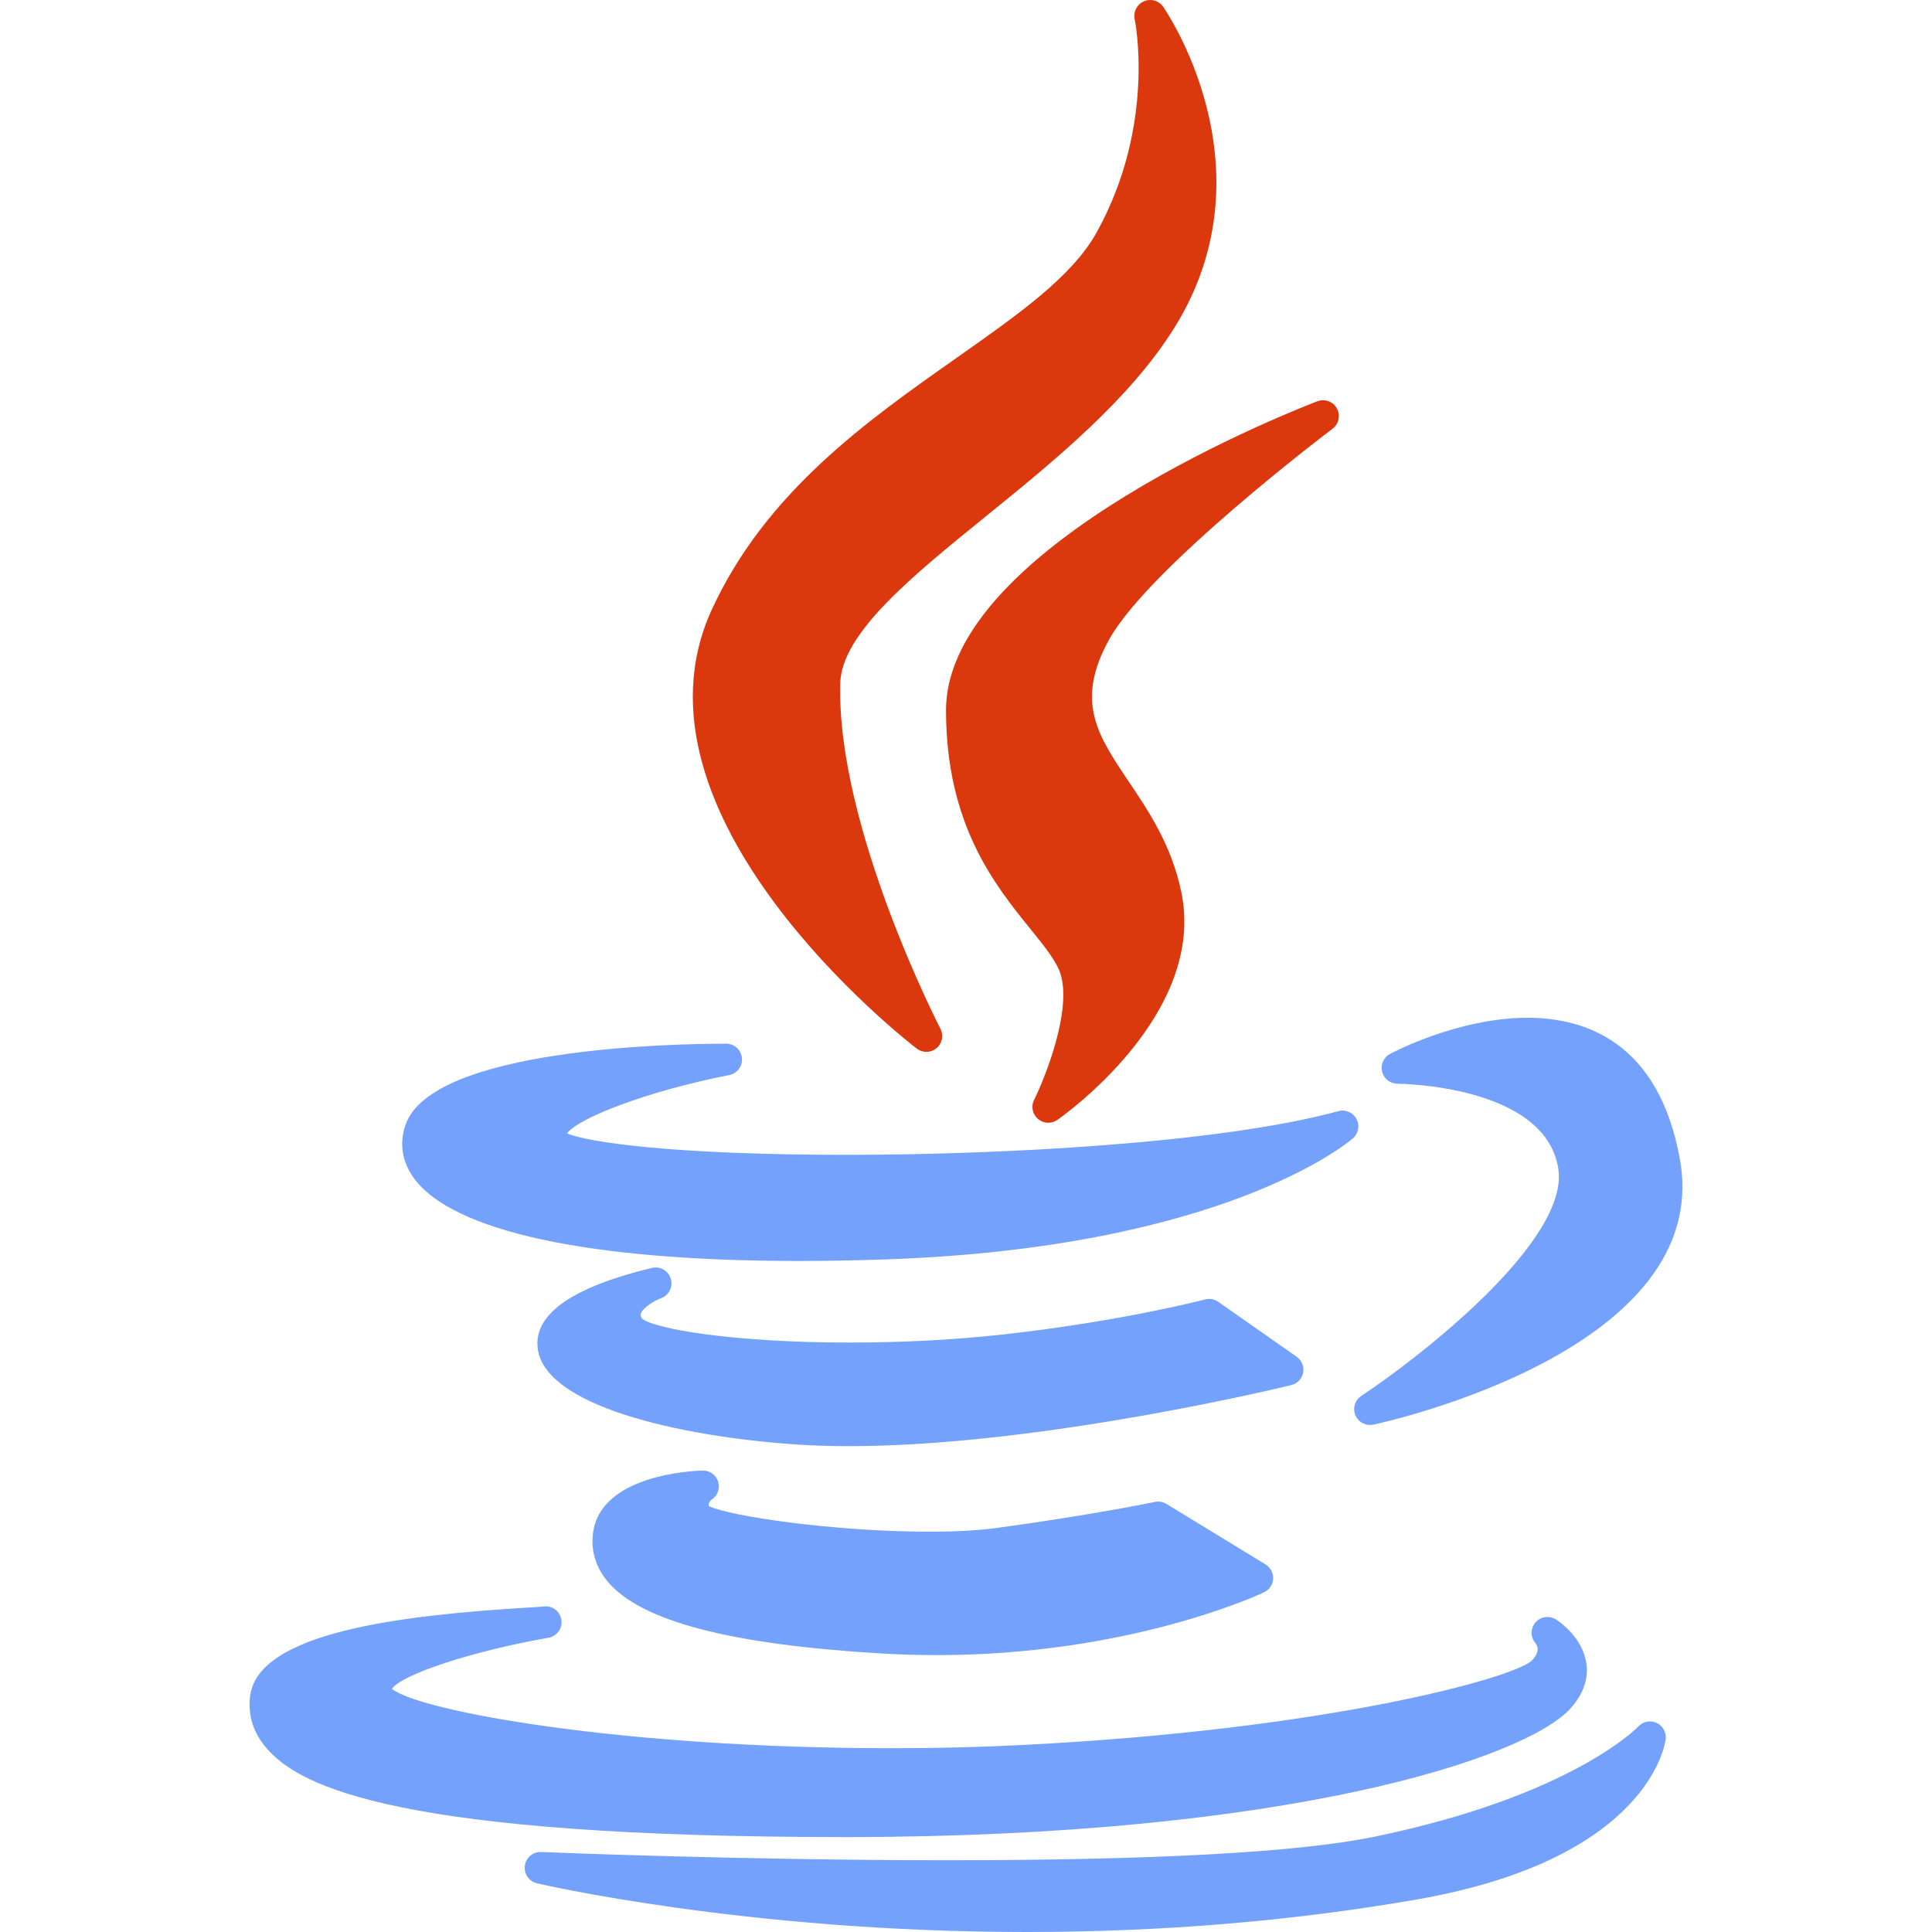
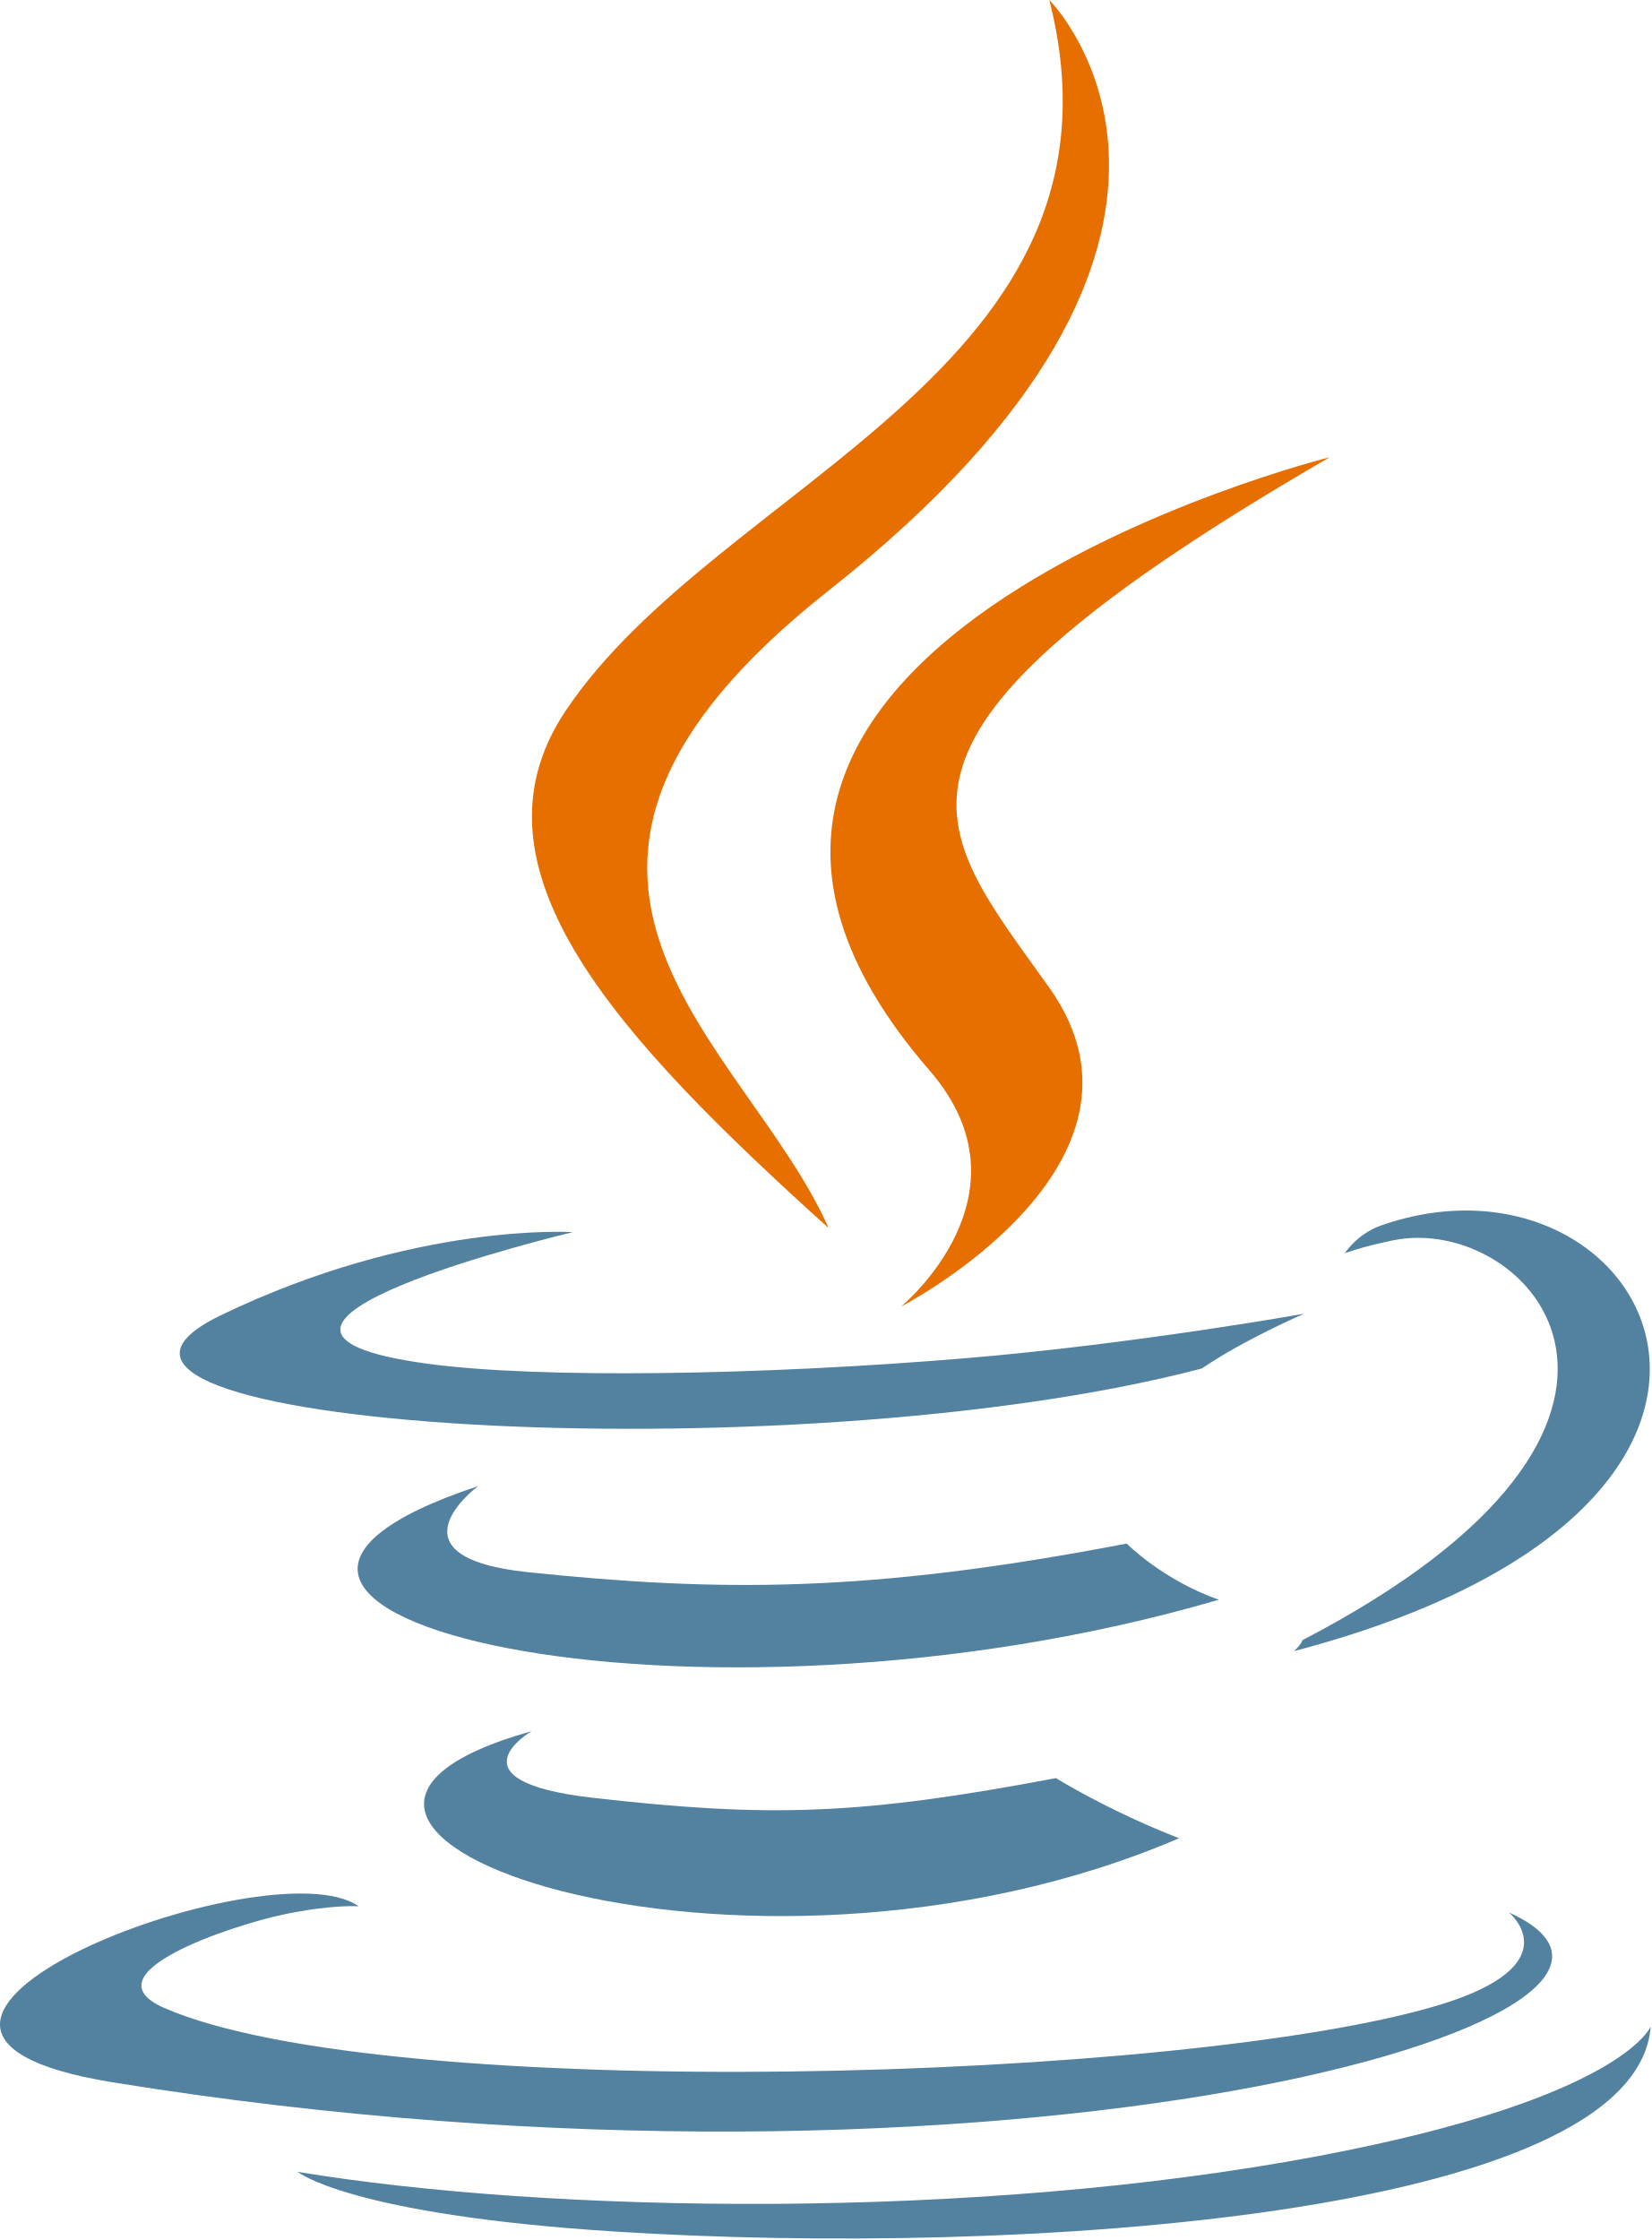
- <svg xmlns="http://www.w3.org/2000/svg" height="800px" width="800px" version="1.1" id="Layer_1" viewBox="0 0 511.998 511.998" xml:space="preserve">
-   <g>
-     <path style="fill:#DB380E;" d="M253.464,94.869c-23.658,16.639-50.471,35.498-64.838,66.699   c-24.954,54.435,51.062,113.812,54.311,116.313c0.755,0.581,1.659,0.871,2.56,0.871c0.957,0,1.915-0.327,2.693-0.979   c1.509-1.262,1.937-3.406,1.031-5.152c-0.275-0.53-27.561-53.53-26.547-91.552c0.359-13.243,18.892-28.266,38.512-44.171   c17.97-14.568,38.34-31.079,50.258-50.394c26.164-42.516-2.916-84.322-3.213-84.74c-1.155-1.622-3.287-2.209-5.11-1.41   c-1.821,0.804-2.83,2.773-2.414,4.72c0.059,0.277,5.714,27.923-10.022,56.406C284.203,73.25,269.959,83.268,253.464,94.869z" />
-     <path style="fill:#DB380E;" d="M353.137,113.617c1.669-1.257,2.159-3.55,1.15-5.38c-1.011-1.83-3.211-2.637-5.165-1.895   c-4.019,1.528-98.416,37.915-98.416,81.88c0,30.307,12.946,46.317,22.399,58.009c3.708,4.586,6.909,8.546,7.964,11.927   c2.97,9.743-4.066,27.353-7.025,33.317c-0.853,1.714-0.435,3.792,1.016,5.044c0.784,0.677,1.763,1.021,2.743,1.021   c0.834,0,1.672-0.248,2.396-0.752c1.623-1.128,39.667-28.026,32.844-60.433c-2.542-12.318-8.595-21.318-13.936-29.26   c-8.274-12.305-14.25-21.193-5.184-37.609C304.545,150.338,352.65,113.981,353.137,113.617z" />
-   </g>
-   <g>
-     <path style="fill:#73A1FB;" d="M107.418,298.236c-1.618,4.845-0.854,9.651,2.207,13.903c10.233,14.207,46.48,22.029,102.068,22.029   c0.003,0,0.005,0,0.007,0c7.532,0,15.484-0.148,23.629-0.44c88.875-3.181,121.839-30.869,123.199-32.046   c1.482-1.283,1.878-3.419,0.957-5.147c-0.922-1.727-2.909-2.595-4.808-2.072c-31.301,8.546-89.748,11.58-130.288,11.58   c-45.363,0-68.465-3.268-74.121-5.681c2.902-3.985,20.802-11.101,42.983-15.464c2.12-0.416,3.577-2.374,3.367-4.524   s-2.016-3.79-4.177-3.79C179.439,276.584,114.234,277.628,107.418,298.236z" />
-     <path style="fill:#73A1FB;" d="M404.812,269.718c-18.331,0-35.714,9.188-36.446,9.577c-1.695,0.908-2.555,2.852-2.09,4.72   c0.467,1.865,2.144,3.176,4.067,3.178c0.389,0,39.102,0.317,42.608,22.436c3.106,19.082-36.629,50-52.202,60.304   c-1.682,1.113-2.335,3.263-1.554,5.123c0.665,1.583,2.206,2.573,3.868,2.573c0.29,0,0.584-0.03,0.876-0.092   c3.696-0.791,90.406-19.899,81.238-70.384C439.584,276.213,420.138,269.718,404.812,269.718z" />
-     <path style="fill:#73A1FB;" d="M345.347,363.755c0.302-1.617-0.371-3.262-1.717-4.207l-20.791-14.563   c-1.014-0.71-2.295-0.933-3.485-0.618c-0.217,0.055-21.959,5.771-53.525,9.276c-12.528,1.405-26.56,2.147-40.582,2.147   c-31.558,0-52.192-3.708-55.197-6.428c-0.398-0.764-0.272-1.111-0.201-1.304c0.546-1.518,3.472-3.322,5.358-4.036   c2.083-0.771,3.206-3.033,2.558-5.157c-0.646-2.127-2.837-3.378-4.999-2.859c-20.856,5.033-31.054,12.071-30.312,20.918   c1.318,15.686,37.65,23.737,68.365,25.865c4.417,0.302,9.194,0.455,14.195,0.455c0.003,0,0.005,0,0.008,0   c51.074,0,116.55-16.025,117.204-16.188C343.825,366.666,345.044,365.375,345.347,363.755z" />
-     <path style="fill:#73A1FB;" d="M188.602,397.419c1.575-1.024,2.273-2.971,1.714-4.764c-0.557-1.793-2.234-2.971-4.118-2.946   c-2.795,0.074-27.349,1.182-29.068,16.815c-0.52,4.672,0.818,8.941,3.979,12.686c8.816,10.448,32.614,16.658,72.741,18.984   c4.747,0.285,9.569,0.428,14.334,0.428c51.015,0,85.373-15.973,86.812-16.653c1.395-0.66,2.315-2.031,2.397-3.571   s-0.687-3.001-2.003-3.806l-26.275-16.04c-0.912-0.556-2.003-0.74-3.043-0.527c-0.166,0.035-16.849,3.495-42.026,6.913   c-4.764,0.648-10.73,0.977-17.73,0.977c-25.15,0-53.124-4.109-58.489-6.8C187.749,398.613,187.848,397.975,188.602,397.419z" />
-     <path style="fill:#73A1FB;" d="M224.408,486.85c116.854-0.099,179.571-20.88,191.653-33.957c4.277-4.626,4.739-9.006,4.376-11.867   c-0.898-7.04-7.311-11.35-8.038-11.818c-1.754-1.128-4.108-0.833-5.476,0.745c-1.365,1.578-1.397,3.884-0.027,5.461   c0.737,0.948,1.163,2.535-0.992,4.692c-4.83,4.511-53.545,18.204-134.656,22.318c-11.111,0.577-22.765,0.871-34.636,0.873   c-72.623,0-125.772-9.948-132.749-15.744c2.689-3.864,21.489-10.037,41.482-13.529c2.253-0.393,3.775-2.516,3.426-4.776   c-0.349-2.259-2.432-3.814-4.709-3.519c-0.564,0.077-2.478,0.191-4.694,0.327c-32.988,2.014-71.109,6.503-73.098,23.5   c-0.604,5.179,0.935,9.881,4.576,13.973c8.909,10.01,34.516,23.319,153.558,23.319C224.406,486.85,224.406,486.85,224.408,486.85z" />
-     <path style="fill:#73A1FB;" d="M439.013,456.578c-1.652-0.764-3.604-0.378-4.836,0.952c-0.171,0.185-17.74,18.556-70.564,29.344   c-20.223,4.052-58.183,6.107-112.826,6.107c-54.745,0-106.838-2.154-107.357-2.176c-2.176-0.106-4.037,1.476-4.333,3.618   c-0.297,2.14,1.083,4.158,3.184,4.658c0.542,0.128,55.135,12.918,129.779,12.918c35.801,0,70.639-2.907,103.548-8.645   c61.361-10.757,65.657-41.183,65.81-42.473C441.632,459.078,440.662,457.342,439.013,456.578z" />
-   </g>
+ <svg xmlns="http://www.w3.org/2000/svg" width="101" height="137" viewBox="0 0 101 137" fill="none">
+   <path d="M32.52 105.88C32.52 105.88 27.288 108.923 36.243 109.952C47.092 111.19 52.637 111.012 64.593 108.75C64.593 108.75 67.736 110.721 72.126 112.428C45.324 123.914 11.469 111.762 32.52 105.88Z" fill="#5382A1" />
+   <path d="M29.245 90.891C29.245 90.891 23.377 95.234 32.339 96.161C43.928 97.357 53.081 97.455 68.918 94.405C68.918 94.405 71.108 96.626 74.552 97.84C42.148 107.316 6.054 98.588 29.245 90.891Z" fill="#5382A1" />
+   <path d="M56.854 65.463C63.458 73.067 55.119 79.909 55.119 79.909C55.119 79.909 71.888 71.252 64.187 60.412C56.994 50.303 51.478 45.281 81.338 27.963C81.338 27.963 34.468 39.669 56.854 65.463Z" fill="#E76F00" />
+   <path d="M92.302 116.967C92.302 116.967 96.174 120.157 88.038 122.625C72.567 127.312 23.649 128.727 10.059 122.812C5.174 120.687 14.335 117.738 17.217 117.119C20.222 116.467 21.939 116.589 21.939 116.589C16.507 112.761 -13.175 124.103 6.863 127.351C61.508 136.213 106.476 123.361 92.302 116.967Z" fill="#5382A1" />
+   <path d="M35.036 75.36C35.036 75.36 10.153 81.27 26.224 83.416C33.01 84.325 46.537 84.119 59.138 83.064C69.436 82.195 79.776 80.348 79.776 80.348C79.776 80.348 76.145 81.903 73.518 83.697C48.249 90.343 -0.565 87.251 13.488 80.453C25.373 74.708 35.036 75.36 35.036 75.36Z" fill="#5382A1" />
+   <path d="M79.673 100.311C105.36 86.963 93.483 74.136 85.194 75.864C83.162 76.287 82.256 76.653 82.256 76.653C82.256 76.653 83.01 75.472 84.451 74.96C100.85 69.195 113.463 91.965 79.157 100.983C79.157 100.984 79.555 100.628 79.673 100.311Z" fill="#5382A1" />
+   <path d="M64.187 0C64.187 0 78.412 14.23 50.694 36.113C28.467 53.666 45.626 63.675 50.685 75.11C37.711 63.404 28.189 53.099 34.577 43.508C43.953 29.43 69.926 22.604 64.187 0Z" fill="#E76F00" />
+   <path d="M37.56 136.48C62.216 138.058 100.078 135.604 100.974 123.938C100.974 123.938 99.251 128.36 80.598 131.873C59.553 135.833 33.598 135.371 18.204 132.832C18.204 132.832 21.355 135.441 37.56 136.48Z" fill="#5382A1" />
</svg>
